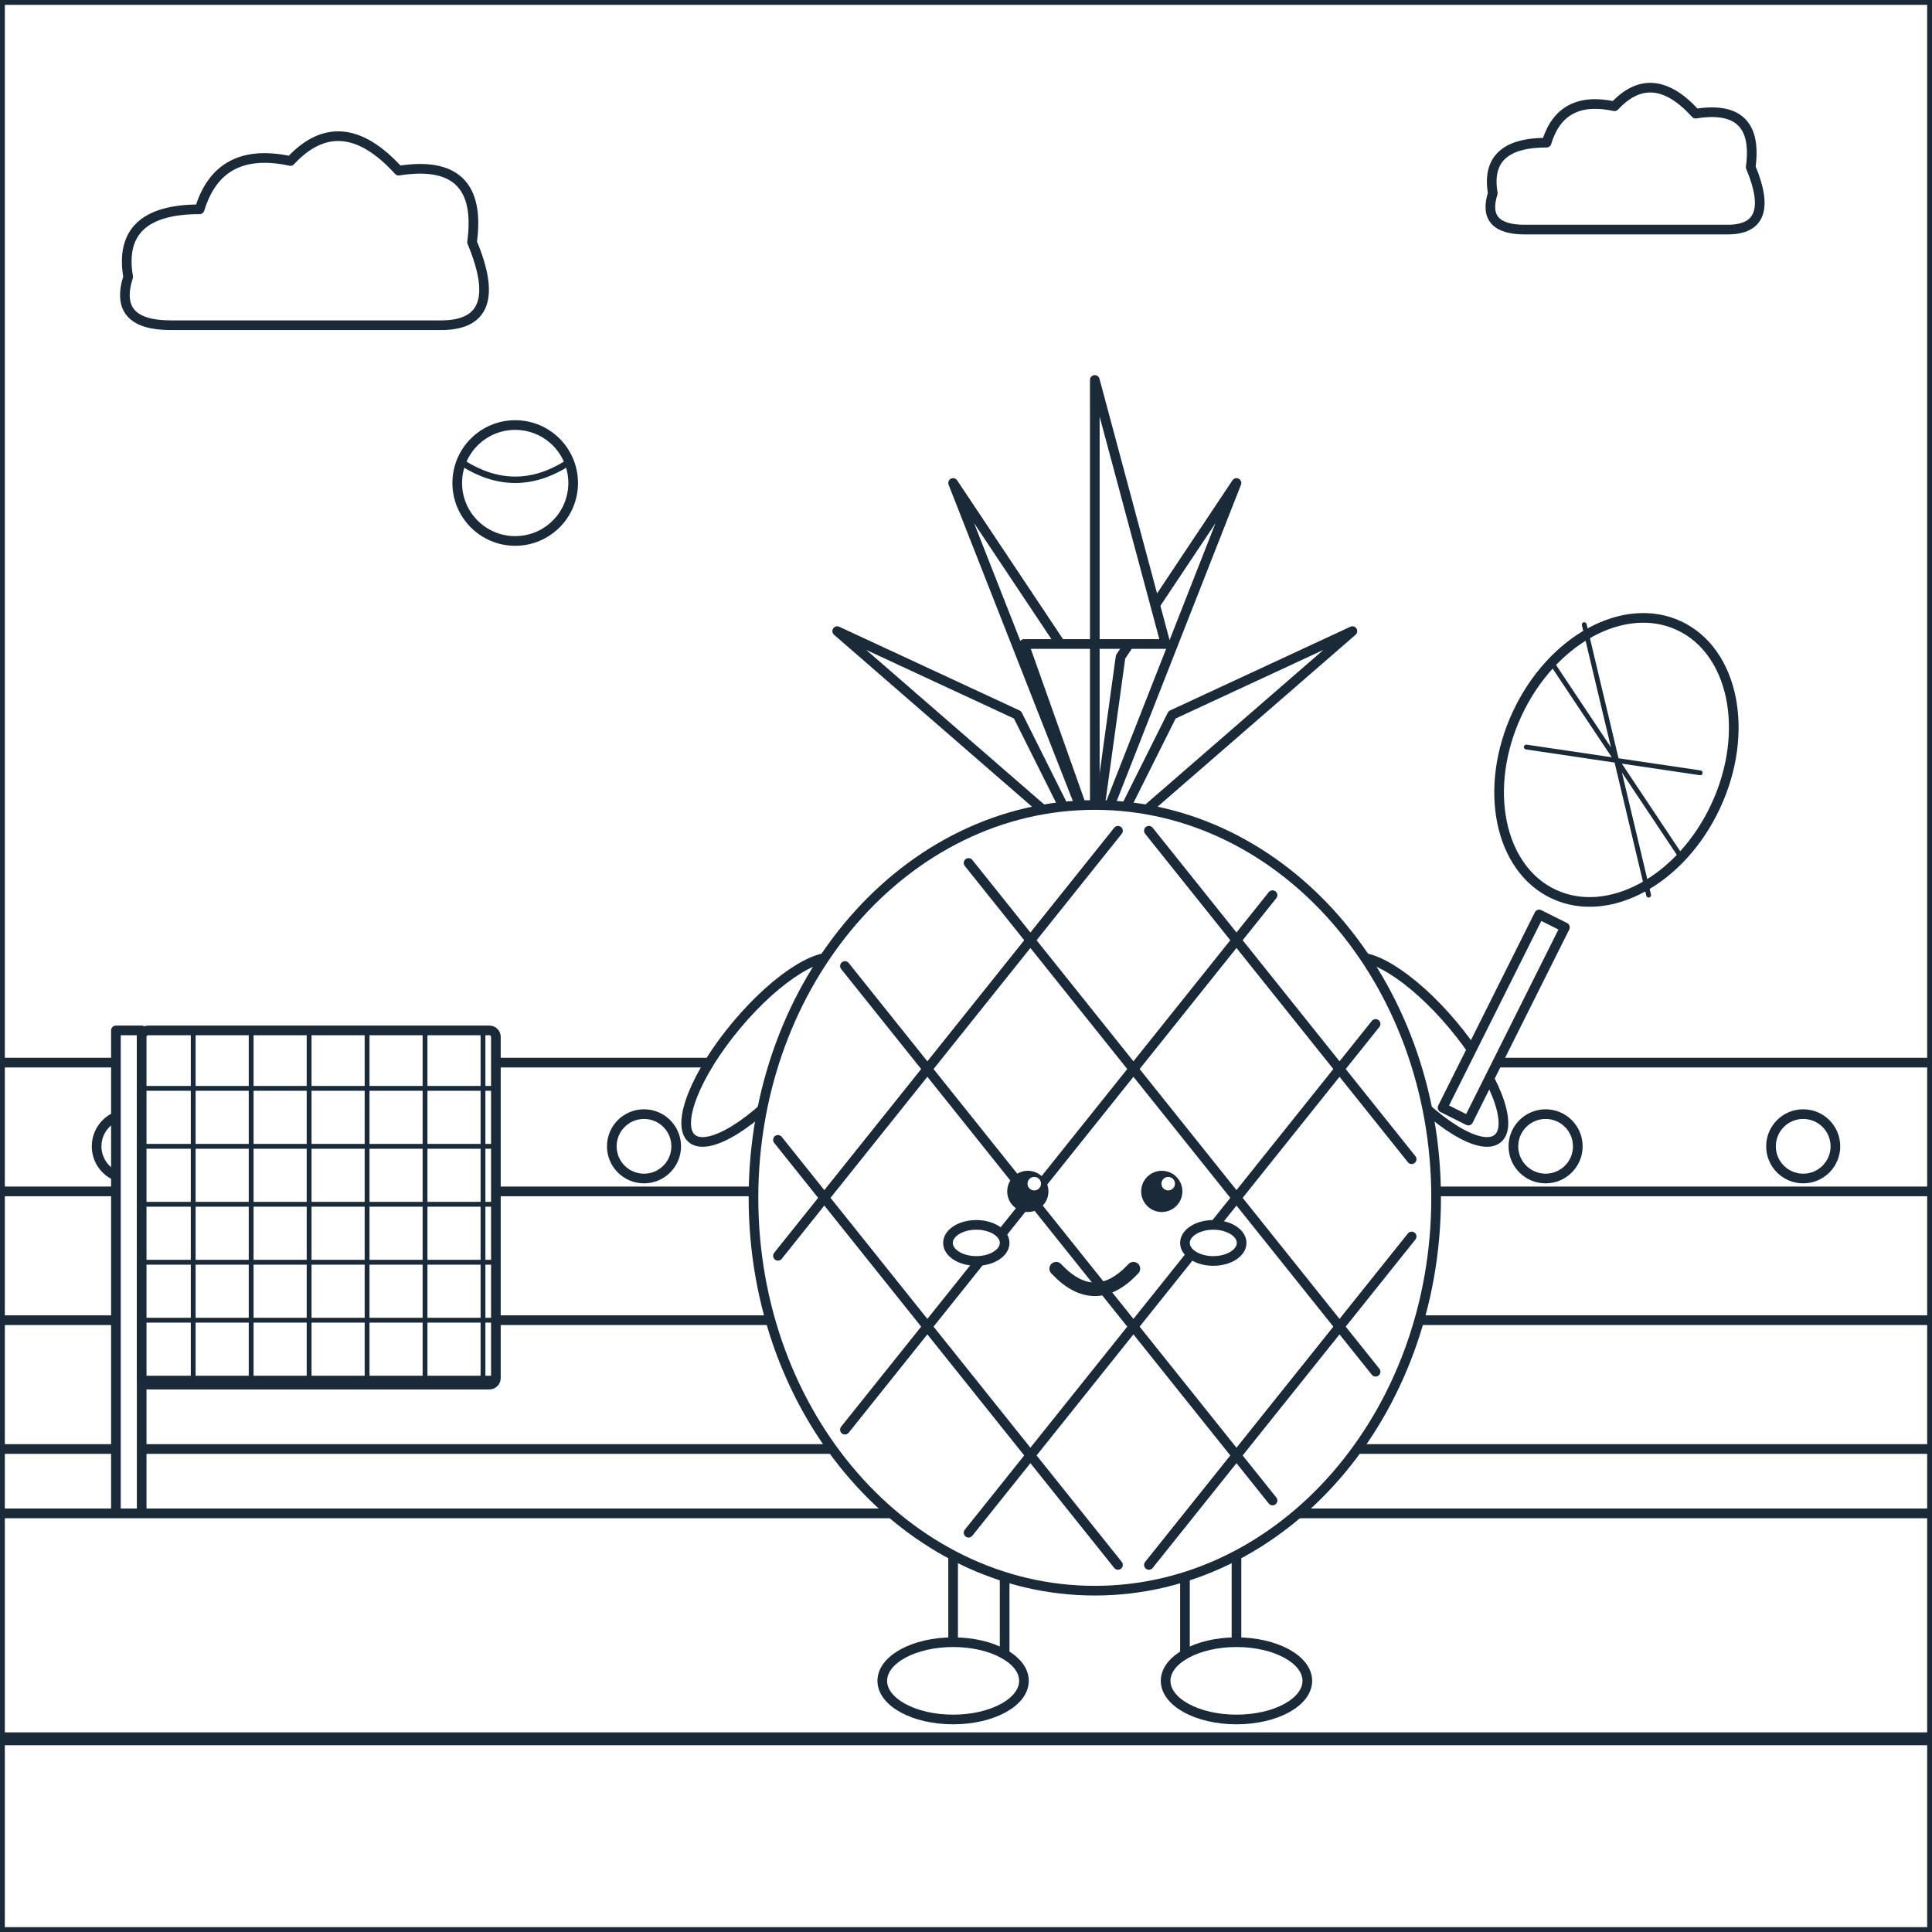
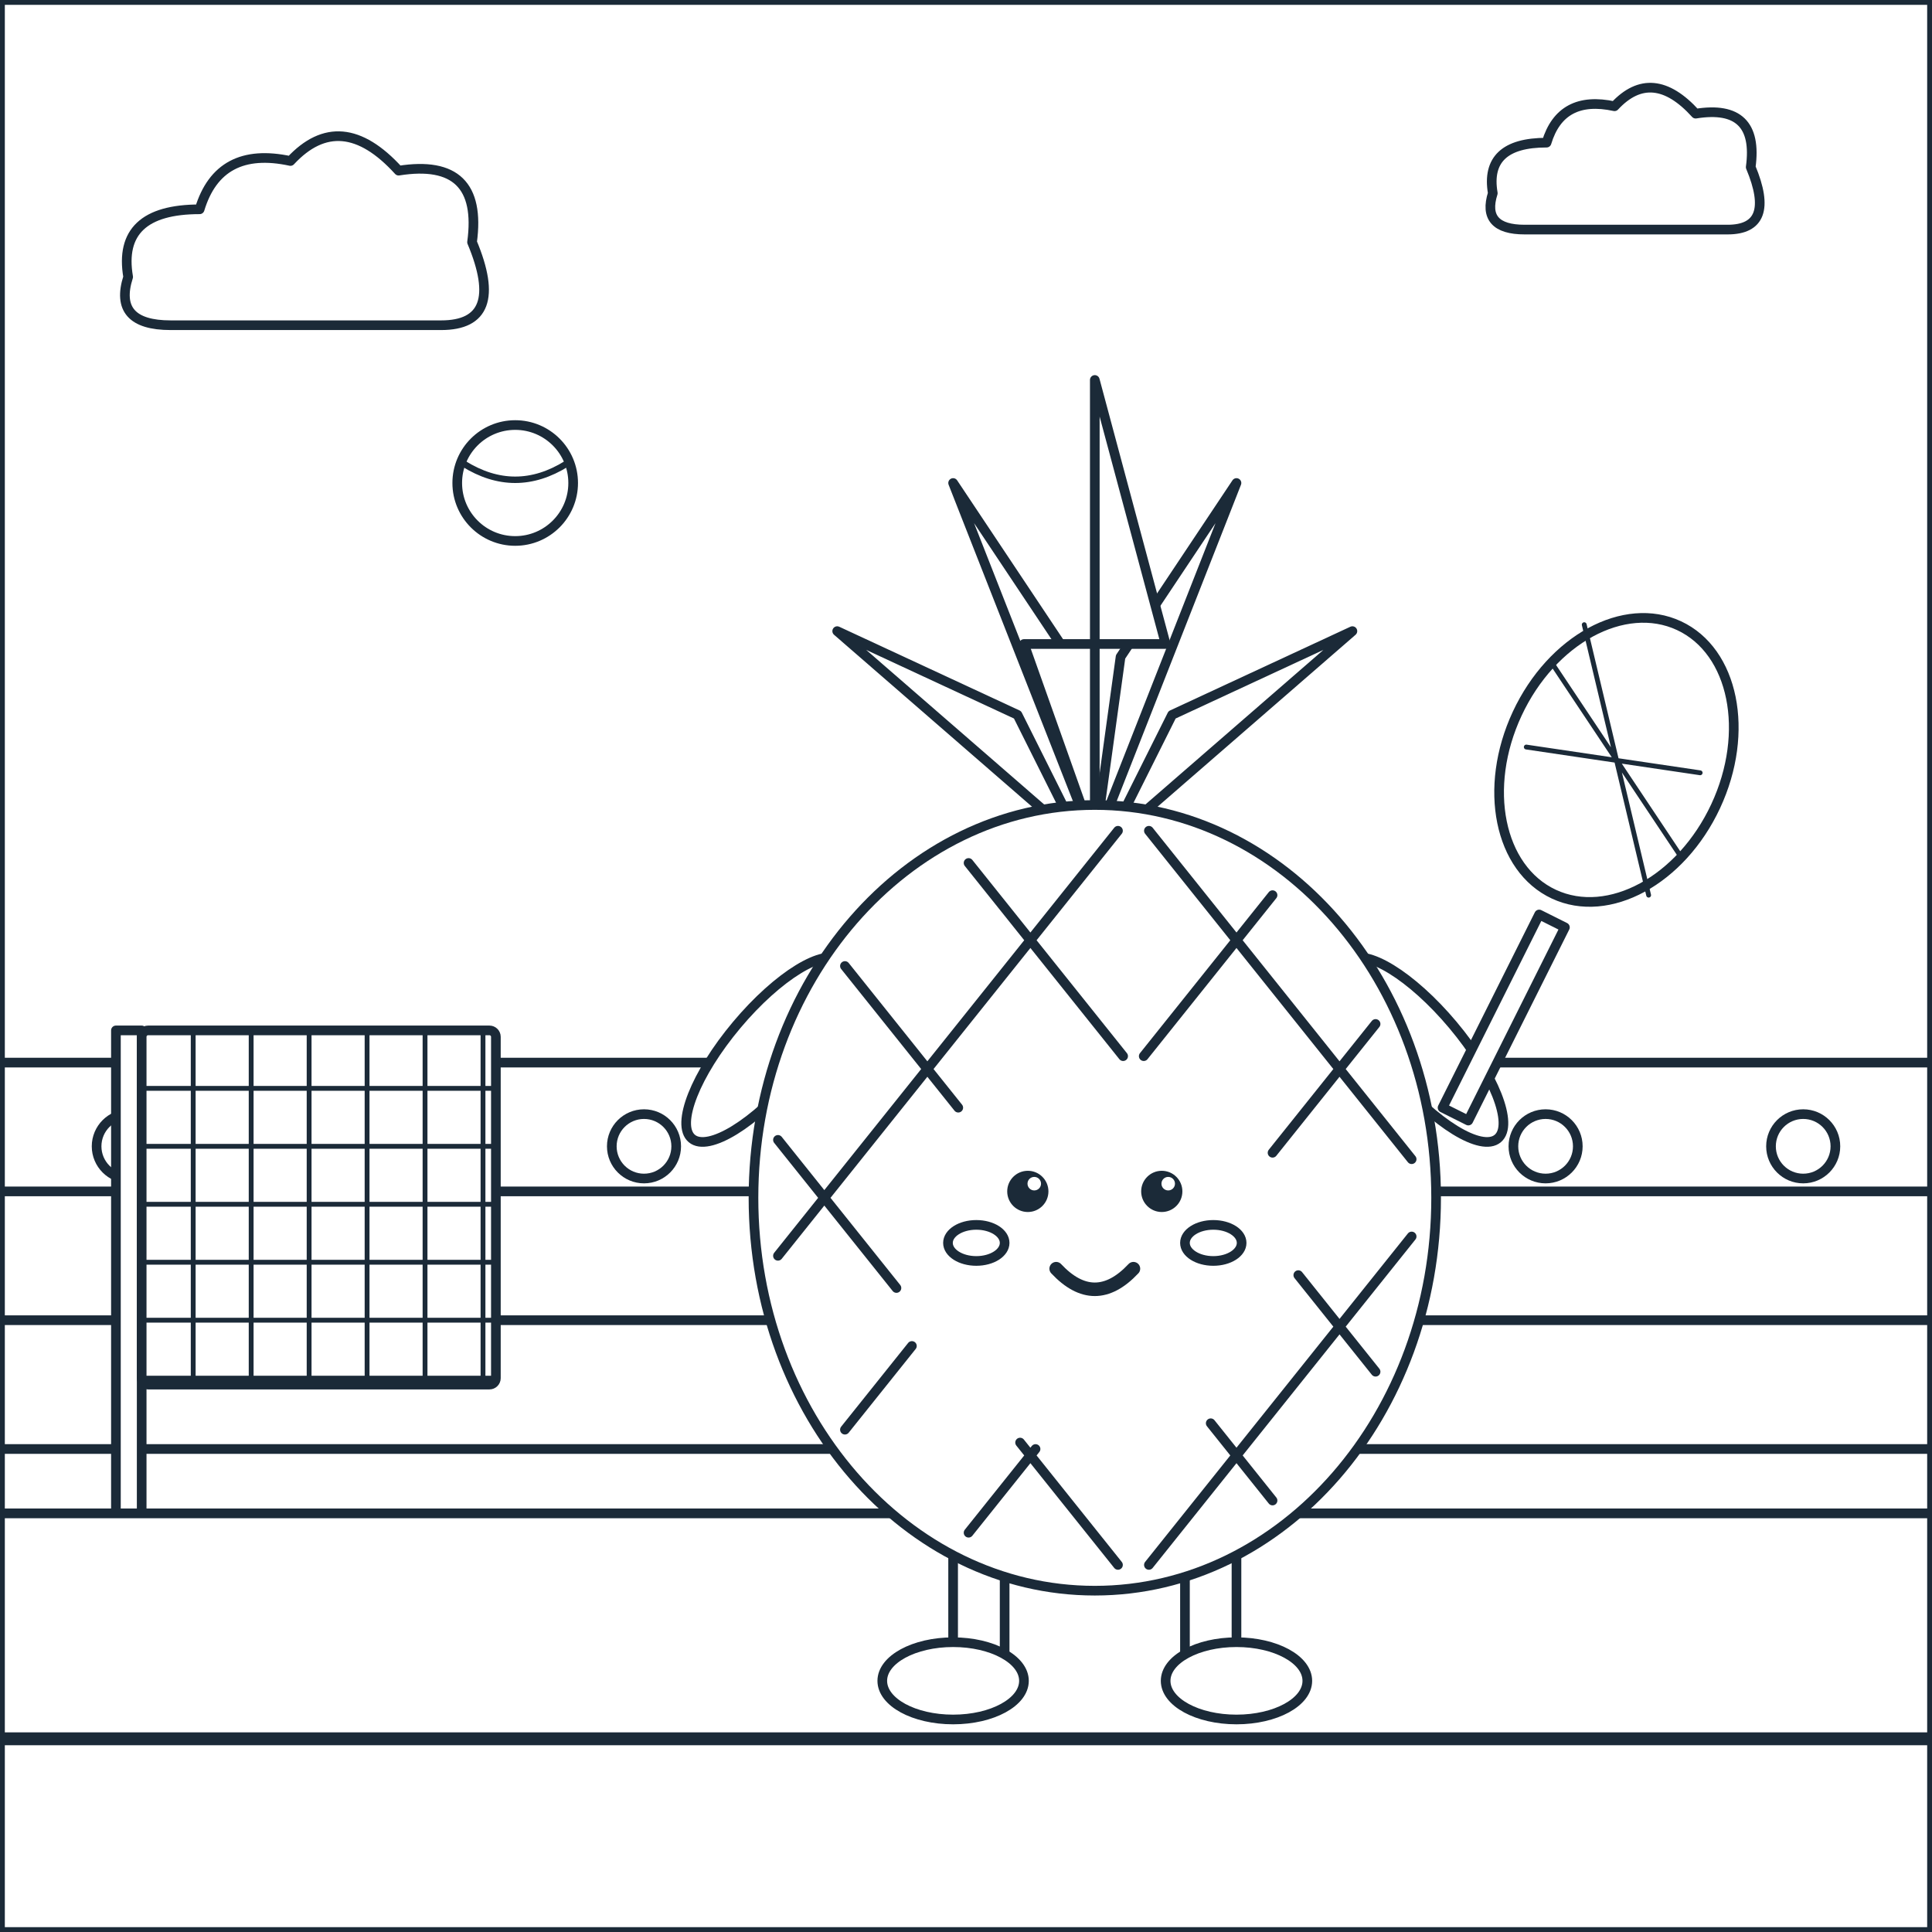
<svg xmlns="http://www.w3.org/2000/svg" viewBox="0 0 600 600" data-picture="dua--quan-vot">
  <g class="scene-back">
    <rect x="0" y="0" width="600" height="600" rx="0" id="r-nen-troi" data-region="nen-troi" class="region" fill="#FFFFFF" stroke="#1B2A38" stroke-width="3" stroke-linejoin="round" />
    <path d="M 53 101 Q 35 101 39.8 86 Q 36.2 65 62 65 Q 68 45.2 90.2 50 Q 105.8 33.2 123.8 53 Q 150.2 48.8 146.6 75.2 Q 157.4 101 137 101 Z" id="r-may-1" data-region="may-1" class="region" fill="#FFFFFF" stroke="#1B2A38" stroke-width="3" stroke-linejoin="round" />
    <path d="M 473.5 71.3 Q 460 71.3 463.6 60 Q 460.9 44.3 480.3 44.3 Q 484.8 29.4 501.4 33 Q 513.1 20.4 526.6 35.3 Q 546.4 32.1 543.7 51.9 Q 551.8 71.3 536.5 71.3 Z" id="r-may-2" data-region="may-2" class="region" fill="#FFFFFF" stroke="#1B2A38" stroke-width="3" stroke-linejoin="round" />
    <rect x="0" y="330" width="600" height="140" rx="0" id="r-khan-dai" data-region="khan-dai" class="region" fill="#FFFFFF" stroke="#1B2A38" stroke-width="3" stroke-linejoin="round" />
    <g class="deco" pointer-events="none">
      <path d="M 0 370 L 600 370 M 0 410 L 600 410 M 0 450 L 600 450" fill="none" stroke="#1B2A38" stroke-width="3" stroke-linecap="round" stroke-linejoin="round" />
    </g>
    <ellipse cx="40" cy="356" rx="10" ry="10" id="r-khan-gia-1" data-region="khan-gia-1" class="region" fill="#FFFFFF" stroke="#1B2A38" stroke-width="3" stroke-linejoin="round" />
    <ellipse cx="120" cy="356" rx="10" ry="10" id="r-khan-gia-2" data-region="khan-gia-2" class="region" fill="#FFFFFF" stroke="#1B2A38" stroke-width="3" stroke-linejoin="round" />
    <ellipse cx="200" cy="356" rx="10" ry="10" id="r-khan-gia-3" data-region="khan-gia-3" class="region" fill="#FFFFFF" stroke="#1B2A38" stroke-width="3" stroke-linejoin="round" />
    <ellipse cx="400" cy="356" rx="10" ry="10" id="r-khan-gia-4" data-region="khan-gia-4" class="region" fill="#FFFFFF" stroke="#1B2A38" stroke-width="3" stroke-linejoin="round" />
    <ellipse cx="480" cy="356" rx="10" ry="10" id="r-khan-gia-5" data-region="khan-gia-5" class="region" fill="#FFFFFF" stroke="#1B2A38" stroke-width="3" stroke-linejoin="round" />
    <ellipse cx="560" cy="356" rx="10" ry="10" id="r-khan-gia-6" data-region="khan-gia-6" class="region" fill="#FFFFFF" stroke="#1B2A38" stroke-width="3" stroke-linejoin="round" />
    <polygon points="44,470 44,320 36,320 36,470" id="r-cot-luoi" data-region="cot-luoi" class="region" fill="#FFFFFF" stroke="#1B2A38" stroke-width="3" stroke-linejoin="round" />
    <rect x="44" y="320" width="110" height="110" rx="2" id="r-luoi" data-region="luoi" class="region" fill="#FFFFFF" stroke="#1B2A38" stroke-width="3" stroke-linejoin="round" />
    <g class="deco" pointer-events="none">
      <path d="M 60 320 L 60 430 M 78 320 L 78 430 M 96 320 L 96 430 M 114 320 L 114 430 M 132 320 L 132 430 M 150 320 L 150 430 M 44 338 L 154 338 M 44 356 L 154 356 M 44 374 L 154 374 M 44 392 L 154 392 M 44 410 L 154 410 M 44 428 L 154 428" fill="none" stroke="#1B2A38" stroke-width="1.5" stroke-linecap="round" stroke-linejoin="round" />
    </g>
    <rect x="0" y="470" width="600" height="130" rx="0" id="r-nen-dat" data-region="nen-dat" class="region" fill="#FFFFFF" stroke="#1B2A38" stroke-width="3" stroke-linejoin="round" />
    <g class="deco" pointer-events="none">
      <path d="M 0 540 L 600 540" fill="none" stroke="#1B2A38" stroke-width="4" stroke-linecap="round" stroke-linejoin="round" />
    </g>
  </g>
  <g id="subject" class="subject anim-float" transform="translate(40 0) translate(300 480) scale(1) rotate(0) translate(-300 -480)">
    <ellipse cx="198" cy="326" rx="12" ry="36" transform="rotate(40 198 326)" id="r-tay-trai" data-region="tay-trai" class="region" fill="#FFFFFF" stroke="#1B2A38" stroke-width="3" stroke-linejoin="round" />
    <ellipse cx="402" cy="326" rx="12" ry="36" transform="rotate(-40 402 326)" id="r-tay-phai" data-region="tay-phai" class="region" fill="#FFFFFF" stroke="#1B2A38" stroke-width="3" stroke-linejoin="round" />
    <rect x="256" y="474" width="16" height="46" rx="7" id="r-chan-trai" data-region="chan-trai" class="region" fill="#FFFFFF" stroke="#1B2A38" stroke-width="3" stroke-linejoin="round" />
    <rect x="328" y="474" width="16" height="46" rx="7" id="r-chan-phai" data-region="chan-phai" class="region" fill="#FFFFFF" stroke="#1B2A38" stroke-width="3" stroke-linejoin="round" />
    <ellipse cx="256" cy="522" rx="22" ry="12" id="r-giay-trai" data-region="giay-trai" class="region" fill="#FFFFFF" stroke="#1B2A38" stroke-width="3" stroke-linejoin="round" />
    <ellipse cx="344" cy="522" rx="22" ry="12" id="r-giay-phai" data-region="giay-phai" class="region" fill="#FFFFFF" stroke="#1B2A38" stroke-width="3" stroke-linejoin="round" />
    <polygon points="300,262 256,150 292,204" id="r-la-dua-1" data-region="la-dua-1" class="region" fill="#FFFFFF" stroke="#1B2A38" stroke-width="3" stroke-linejoin="round" />
    <polygon points="300,262 344,150 308,204" id="r-la-dua-2" data-region="la-dua-2" class="region" fill="#FFFFFF" stroke="#1B2A38" stroke-width="3" stroke-linejoin="round" />
    <polygon points="300,262 300,118 322,200 278,200" id="r-la-dua-3" data-region="la-dua-3" class="region" fill="#FFFFFF" stroke="#1B2A38" stroke-width="3" stroke-linejoin="round" />
    <polygon points="296,262 220,196 276,222" id="r-la-dua-4" data-region="la-dua-4" class="region" fill="#FFFFFF" stroke="#1B2A38" stroke-width="3" stroke-linejoin="round" />
    <polygon points="304,262 380,196 324,222" id="r-la-dua-5" data-region="la-dua-5" class="region" fill="#FFFFFF" stroke="#1B2A38" stroke-width="3" stroke-linejoin="round" />
    <ellipse cx="300" cy="372" rx="106" ry="122" id="r-qua-dua" data-region="qua-dua" class="region" fill="#FFFFFF" stroke="#1B2A38" stroke-width="3" stroke-linejoin="round" />
    <g class="deco" pointer-events="none">
-       <path d="M 201.6 354.0 L 307.2 486.0 M 222.4 300.0 L 355.2 466.0 M 260.8 268.0 L 387.2 426.0 M 316.8 258.0 L 398.4 360.0 M 307.2 258.0 L 201.6 390.0 M 355.2 278.0 L 222.4 444.0 M 387.2 318.0 L 260.8 476.0 M 398.4 384.0 L 316.8 486.0" fill="none" stroke="#1B2A38" stroke-width="3" stroke-linecap="round" stroke-linejoin="round" />
+       <path d="M 201.6 354.0 L 238.4 400.0 M 276.8 448.0 L 307.2 486.0 M 222.4 300.0 L 257.6 344.0 M 336.0 442.0 L 355.2 466.0 M 260.8 268.0 L 308.8 328.0 M 363.2 396.0 L 387.2 426.0 M 316.8 258.0 L 398.4 360.0 M 307.2 258.0 L 201.6 390.0 M 355.2 278.0 L 315.2 328.0 M 243.2 418.0 L 222.4 444.0 M 387.2 318.0 L 355.2 358.0 M 281.6 450.0 L 260.8 476.0 M 398.4 384.0 L 316.8 486.0" fill="none" stroke="#1B2A38" stroke-width="3" stroke-linecap="round" stroke-linejoin="round" />
    </g>
    <g class="deco" pointer-events="none">
      <circle cx="279.2" cy="370" r="6.4" fill="#1B2A38" />
    </g>
    <g class="deco" pointer-events="none">
      <circle cx="320.8" cy="370" r="6.4" fill="#1B2A38" />
    </g>
    <g class="deco" pointer-events="none">
      <circle cx="281.2" cy="367.6" r="2.1" fill="#FFFFFF" />
    </g>
    <g class="deco" pointer-events="none">
      <circle cx="322.8" cy="367.6" r="2.1" fill="#FFFFFF" />
    </g>
    <ellipse cx="263.2" cy="386" rx="8.8" ry="5.6" id="r-ma-trai" data-region="ma-trai" class="region" fill="#FFFFFF" stroke="#1B2A38" stroke-width="3" stroke-linejoin="round" />
    <ellipse cx="336.8" cy="386" rx="8.8" ry="5.6" id="r-ma-phai" data-region="ma-phai" class="region" fill="#FFFFFF" stroke="#1B2A38" stroke-width="3" stroke-linejoin="round" />
    <g class="deco" pointer-events="none">
      <path d="M 288 394 Q 300 406.8 312 394" fill="none" stroke="#1B2A38" stroke-width="4.2" stroke-linecap="round" stroke-linejoin="round" />
    </g>
    <polygon points="416,348 446,288 438,284 408,344" id="r-can-vot-tennis" data-region="can-vot-tennis" class="region" fill="#FFFFFF" stroke="#1B2A38" stroke-width="3" stroke-linejoin="round" />
    <ellipse cx="462" cy="236" rx="34" ry="46" transform="rotate(25 462 236)" id="r-vot-tennis" data-region="vot-tennis" class="region" fill="#FFFFFF" stroke="#1B2A38" stroke-width="3" stroke-linejoin="round" />
    <g class="deco" pointer-events="none">
      <path d="M 442 206 L 482 266 M 434 232 L 488 240 M 452 194 L 472 278" fill="none" stroke="#1B2A38" stroke-width="1.5" stroke-linecap="round" stroke-linejoin="round" />
    </g>
  </g>
  <g class="scene-front">
    <ellipse cx="160" cy="150" rx="18" ry="18" id="r-bong-tennis" data-region="bong-tennis" class="region" fill="#FFFFFF" stroke="#1B2A38" stroke-width="3" stroke-linejoin="round" />
    <g class="deco" pointer-events="none">
      <path d="M 144 144 Q 160 154 176 144" fill="none" stroke="#1B2A38" stroke-width="2" stroke-linecap="round" stroke-linejoin="round" />
    </g>
  </g>
</svg>
